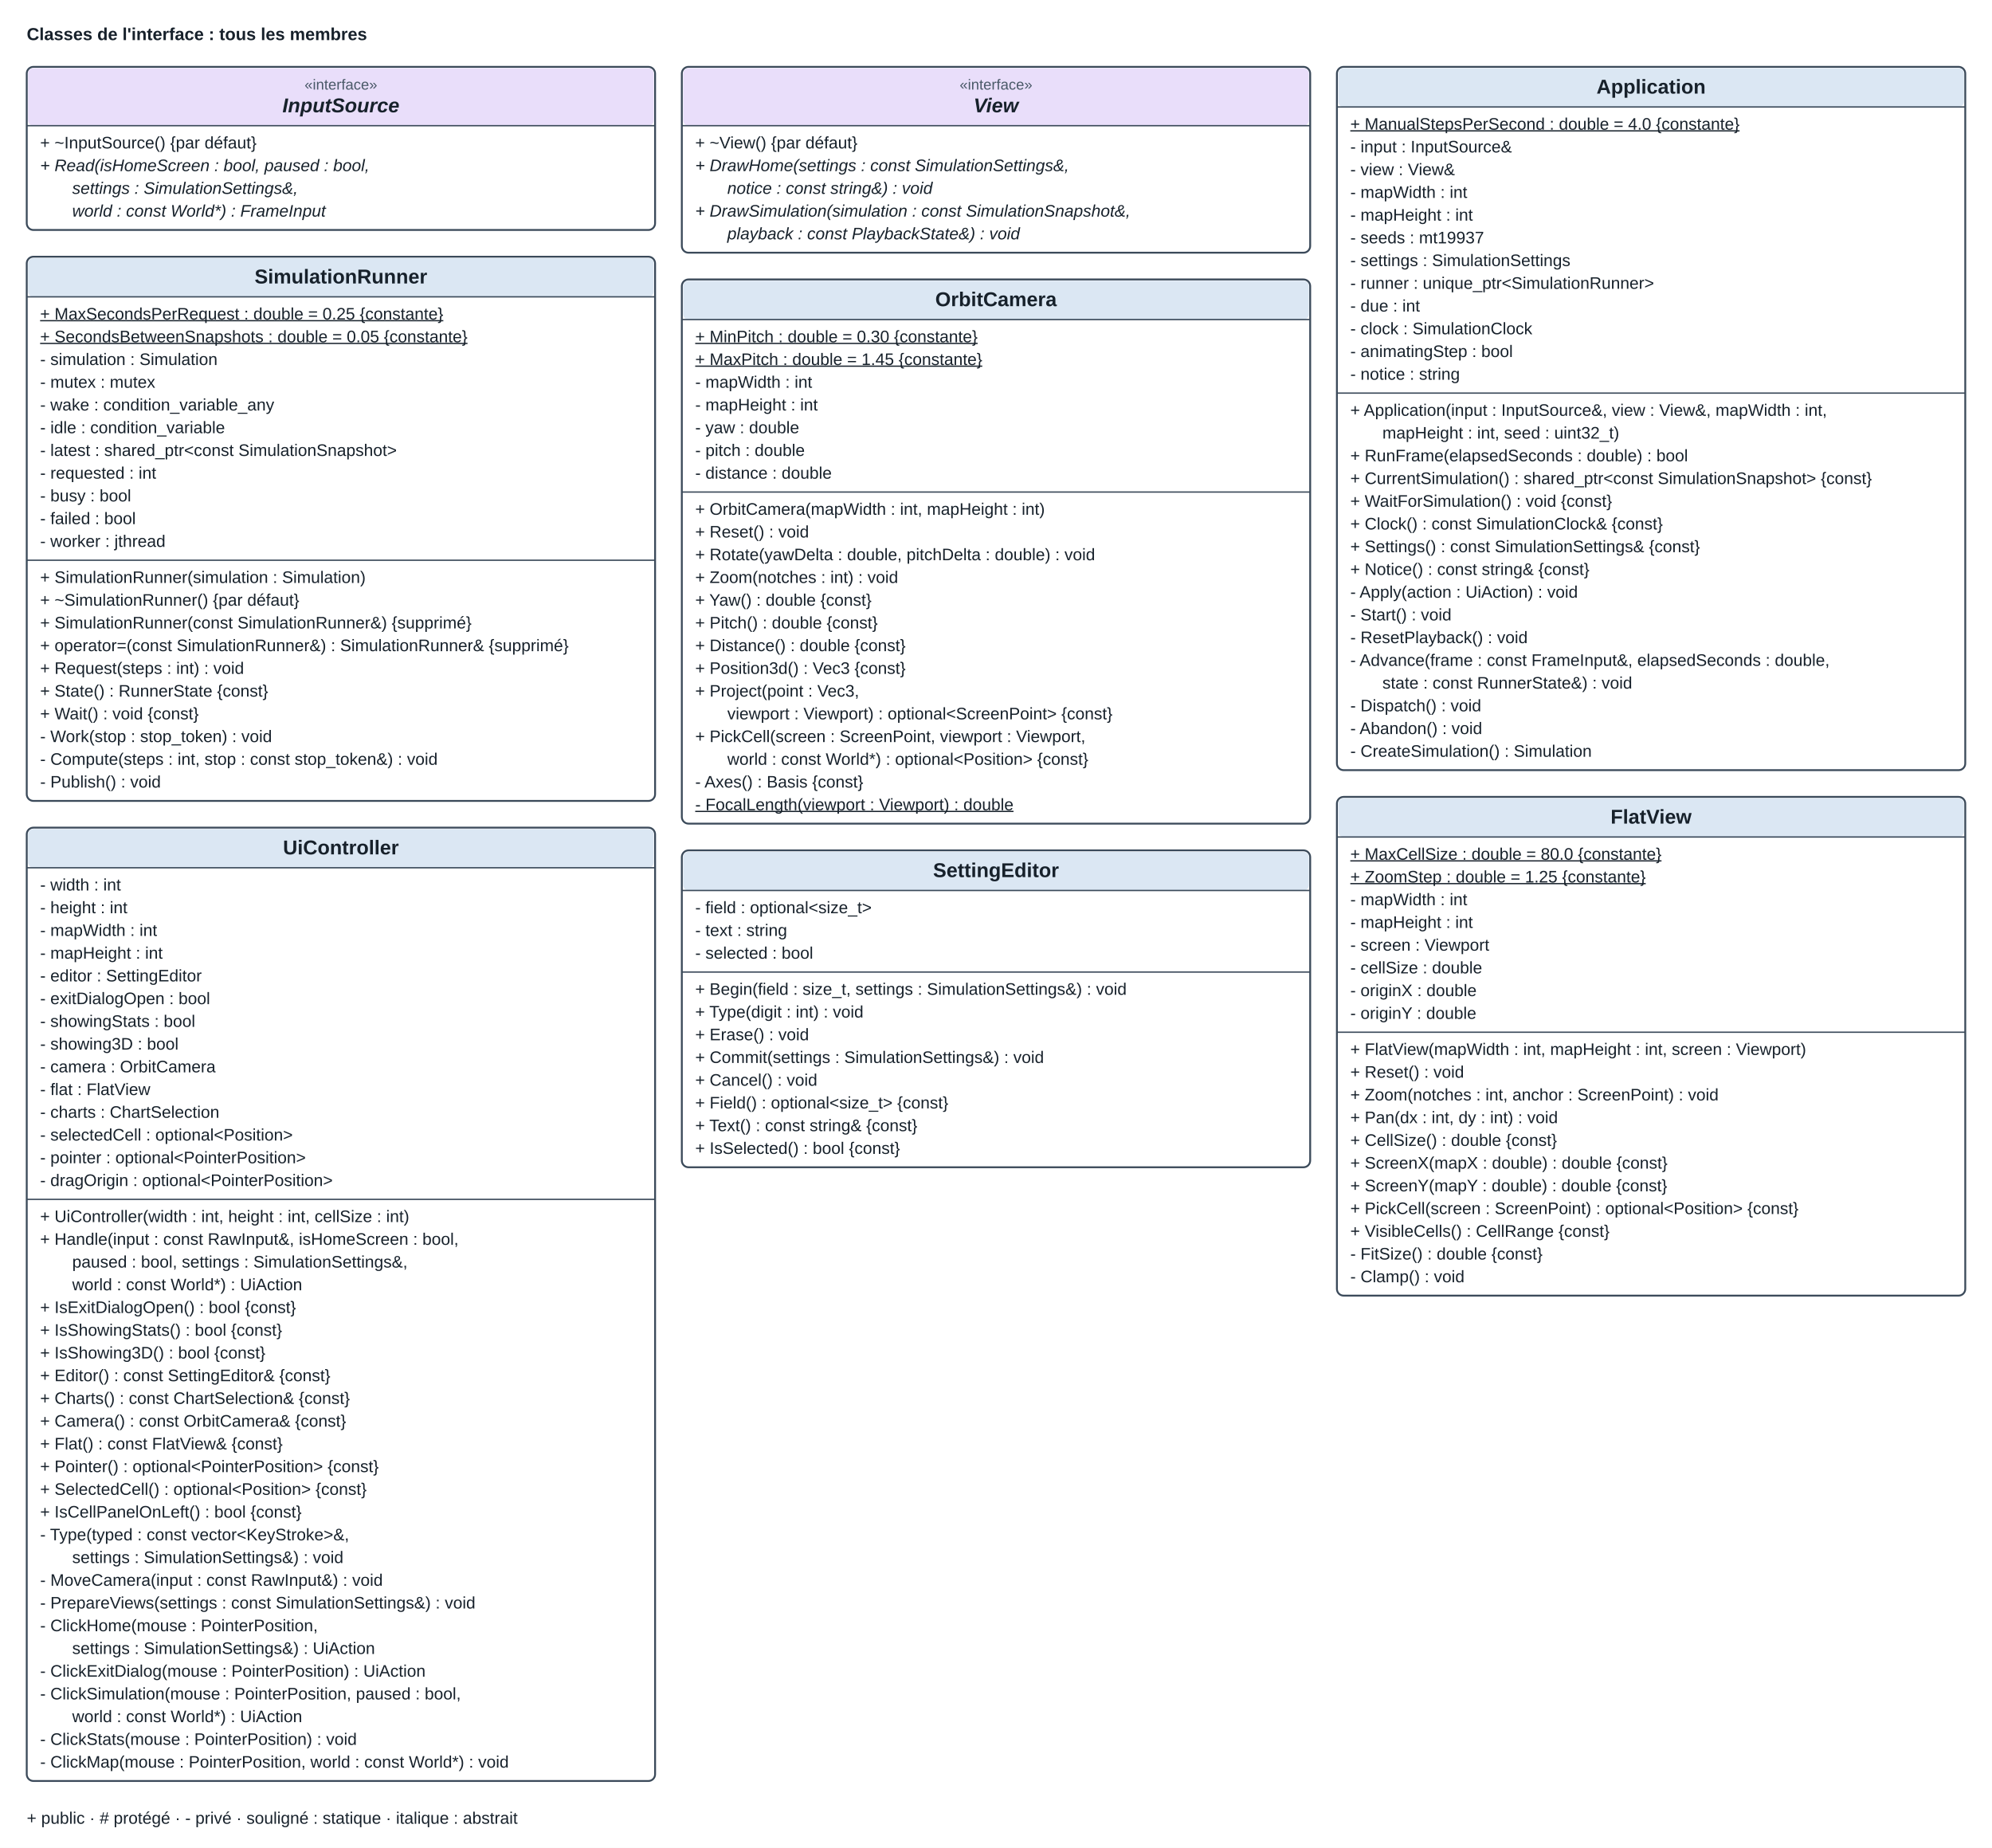
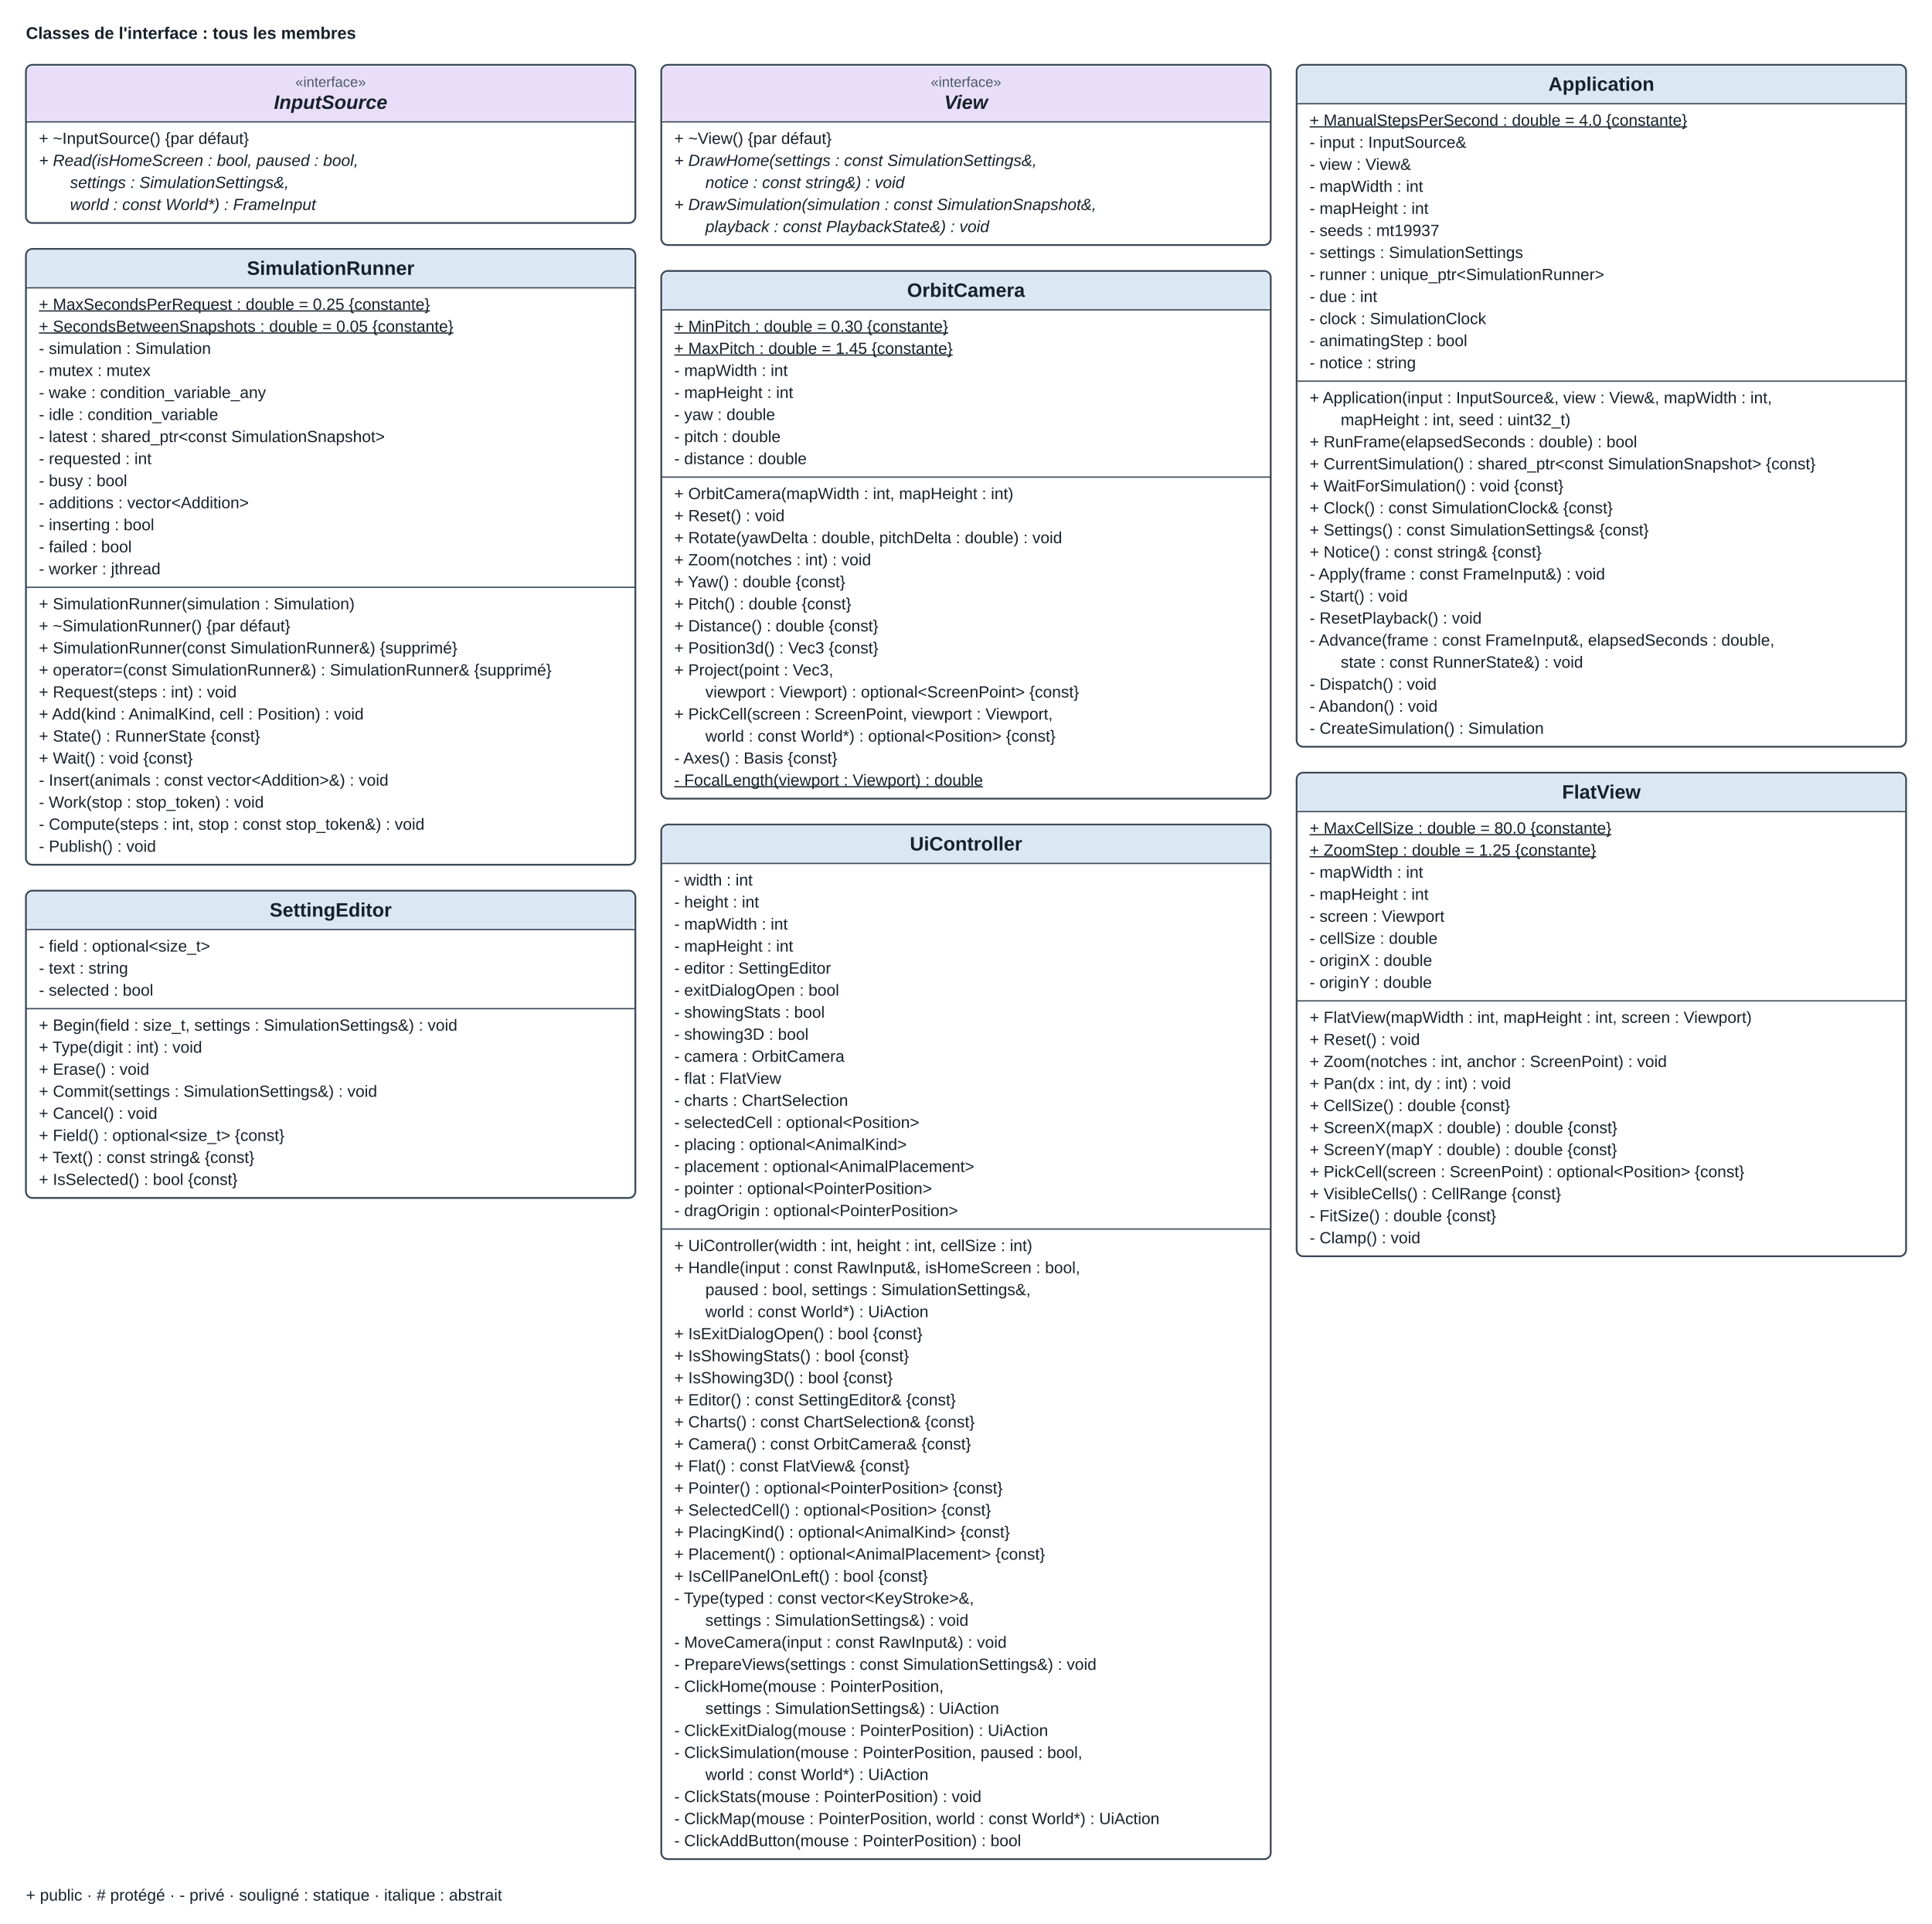
- <svg xmlns="http://www.w3.org/2000/svg" viewBox="0 0 1490 1382" role="img" aria-label="Classes de l'interface : tous les membres">
+ <svg xmlns="http://www.w3.org/2000/svg" viewBox="0 0 1490 1484" role="img" aria-label="Classes de l'interface : tous les membres">
  <style>
 text { font-family: "Segoe UI", Arial, sans-serif; fill: #17212b; }
 .name { font-size: 15px; font-weight: 700; text-anchor: middle; }
 .abstract { font-style: italic; }
 .stereo { font-size: 11px; text-anchor: middle; fill: #4a5968; }
 .member { font-size: 12.5px; }
 .label { font-size: 12px; font-style: italic; fill: #3b4a5a; }
 .band { font-size: 14px; font-weight: 700; }
 .legend { font-size: 12.5px; }
 .legendtitle { font-size: 13px; font-weight: 700; }
</style>
  <defs>
    <marker id="triangle" viewBox="0 0 14 14" refX="13" refY="7" markerWidth="14" markerHeight="14" markerUnits="userSpaceOnUse" orient="auto">
      <path d="M1 1 L13 7 L1 13 Z" fill="#ffffff" stroke="#3b4a5a" stroke-width="1.4" />
    </marker>
    <marker id="diamond" viewBox="0 0 18 12" refX="1" refY="6" markerWidth="18" markerHeight="12" markerUnits="userSpaceOnUse" orient="auto">
      <path d="M1 6 L9 1 L17 6 L9 11 Z" fill="#3b4a5a" />
    </marker>
    <marker id="arrow" viewBox="0 0 12 12" refX="11" refY="6" markerWidth="12" markerHeight="12" markerUnits="userSpaceOnUse" orient="auto">
      <path d="M1 1 L11 6 L1 11" fill="none" stroke="#3b4a5a" stroke-width="1.6" />
    </marker>
  </defs>
-   <rect width="1490" height="1382" fill="#ffffff" />
+   <rect width="1490" height="1484" fill="#ffffff" />
  <g class="box" data-width="470">
    <rect x="20" y="50" width="470" height="122" rx="5" fill="#ffffff" stroke="#3b4a5a" stroke-width="1.4" />
    <rect x="21" y="51" width="468" height="43" rx="4" fill="#e9defa" />
    <text x="255.0" y="67" class="stereo">«interface»</text>
    <text x="255.0" y="84" class="name abstract">InputSource</text>
    <line x1="20" y1="94" x2="490" y2="94" stroke="#3b4a5a" />
    <text x="30" y="111" class="member">+ ~InputSource() {par défaut}</text>
    <text x="30" y="128" class="member" font-style="italic">+ Read(isHomeScreen : bool, paused : bool,</text>
    <text x="54" y="145" class="member" font-style="italic">settings : SimulationSettings&amp;,</text>
    <text x="54" y="162" class="member" font-style="italic">world : const World*) : FrameInput</text>
  </g>
  <g class="box" data-width="470">
    <rect x="510" y="50" width="470" height="139" rx="5" fill="#ffffff" stroke="#3b4a5a" stroke-width="1.4" />
    <rect x="511" y="51" width="468" height="43" rx="4" fill="#e9defa" />
    <text x="745.0" y="67" class="stereo">«interface»</text>
    <text x="745.0" y="84" class="name abstract">View</text>
    <line x1="510" y1="94" x2="980" y2="94" stroke="#3b4a5a" />
    <text x="520" y="111" class="member">+ ~View() {par défaut}</text>
    <text x="520" y="128" class="member" font-style="italic">+ DrawHome(settings : const SimulationSettings&amp;,</text>
    <text x="544" y="145" class="member" font-style="italic">notice : const string&amp;) : void</text>
    <text x="520" y="162" class="member" font-style="italic">+ DrawSimulation(simulation : const SimulationSnapshot&amp;,</text>
    <text x="544" y="179" class="member" font-style="italic">playback : const PlaybackState&amp;) : void</text>
  </g>
  <g class="box" data-width="470">
    <rect x="1000" y="50" width="470" height="526" rx="5" fill="#ffffff" stroke="#3b4a5a" stroke-width="1.4" />
    <rect x="1001" y="51" width="468" height="29" rx="4" fill="#dbe7f3" />
    <text x="1235.0" y="70" class="name">Application</text>
    <line x1="1000" y1="80" x2="1470" y2="80" stroke="#3b4a5a" />
    <text x="1010" y="97" class="member" text-decoration="underline">+ ManualStepsPerSecond : double = 4.0 {constante}</text>
    <text x="1010" y="114" class="member">- input : InputSource&amp;</text>
    <text x="1010" y="131" class="member">- view : View&amp;</text>
    <text x="1010" y="148" class="member">- mapWidth : int</text>
    <text x="1010" y="165" class="member">- mapHeight : int</text>
    <text x="1010" y="182" class="member">- seeds : mt19937</text>
    <text x="1010" y="199" class="member">- settings : SimulationSettings</text>
    <text x="1010" y="216" class="member">- runner : unique_ptr&lt;SimulationRunner&gt;</text>
    <text x="1010" y="233" class="member">- due : int</text>
    <text x="1010" y="250" class="member">- clock : SimulationClock</text>
    <text x="1010" y="267" class="member">- animatingStep : bool</text>
    <text x="1010" y="284" class="member">- notice : string</text>
    <line x1="1000" y1="294" x2="1470" y2="294" stroke="#3b4a5a" />
    <text x="1010" y="311" class="member">+ Application(input : InputSource&amp;, view : View&amp;, mapWidth : int,</text>
    <text x="1034" y="328" class="member">mapHeight : int, seed : uint32_t)</text>
    <text x="1010" y="345" class="member">+ RunFrame(elapsedSeconds : double) : bool</text>
    <text x="1010" y="362" class="member">+ CurrentSimulation() : shared_ptr&lt;const SimulationSnapshot&gt; {const}</text>
    <text x="1010" y="379" class="member">+ WaitForSimulation() : void {const}</text>
    <text x="1010" y="396" class="member">+ Clock() : const SimulationClock&amp; {const}</text>
    <text x="1010" y="413" class="member">+ Settings() : const SimulationSettings&amp; {const}</text>
    <text x="1010" y="430" class="member">+ Notice() : const string&amp; {const}</text>
-     <text x="1010" y="447" class="member">- Apply(action : UiAction) : void</text>
+     <text x="1010" y="447" class="member">- Apply(frame : const FrameInput&amp;) : void</text>
    <text x="1010" y="464" class="member">- Start() : void</text>
    <text x="1010" y="481" class="member">- ResetPlayback() : void</text>
    <text x="1010" y="498" class="member">- Advance(frame : const FrameInput&amp;, elapsedSeconds : double,</text>
    <text x="1034" y="515" class="member">state : const RunnerState&amp;) : void</text>
    <text x="1010" y="532" class="member">- Dispatch() : void</text>
    <text x="1010" y="549" class="member">- Abandon() : void</text>
    <text x="1010" y="566" class="member">- CreateSimulation() : Simulation</text>
  </g>
  <g class="box" data-width="470">
-     <rect x="20" y="192" width="470" height="407" rx="5" fill="#ffffff" stroke="#3b4a5a" stroke-width="1.4" />
+     <rect x="20" y="192" width="470" height="475" rx="5" fill="#ffffff" stroke="#3b4a5a" stroke-width="1.4" />
    <rect x="21" y="193" width="468" height="29" rx="4" fill="#dbe7f3" />
    <text x="255.0" y="212" class="name">SimulationRunner</text>
    <line x1="20" y1="222" x2="490" y2="222" stroke="#3b4a5a" />
    <text x="30" y="239" class="member" text-decoration="underline">+ MaxSecondsPerRequest : double = 0.25 {constante}</text>
    <text x="30" y="256" class="member" text-decoration="underline">+ SecondsBetweenSnapshots : double = 0.05 {constante}</text>
    <text x="30" y="273" class="member">- simulation : Simulation</text>
    <text x="30" y="290" class="member">- mutex : mutex</text>
    <text x="30" y="307" class="member">- wake : condition_variable_any</text>
    <text x="30" y="324" class="member">- idle : condition_variable</text>
    <text x="30" y="341" class="member">- latest : shared_ptr&lt;const SimulationSnapshot&gt;</text>
    <text x="30" y="358" class="member">- requested : int</text>
    <text x="30" y="375" class="member">- busy : bool</text>
-     <text x="30" y="392" class="member">- failed : bool</text>
-     <text x="30" y="409" class="member">- worker : jthread</text>
-     <line x1="20" y1="419" x2="490" y2="419" stroke="#3b4a5a" />
-     <text x="30" y="436" class="member">+ SimulationRunner(simulation : Simulation)</text>
-     <text x="30" y="453" class="member">+ ~SimulationRunner() {par défaut}</text>
-     <text x="30" y="470" class="member">+ SimulationRunner(const SimulationRunner&amp;) {supprimé}</text>
-     <text x="30" y="487" class="member">+ operator=(const SimulationRunner&amp;) : SimulationRunner&amp; {supprimé}</text>
-     <text x="30" y="504" class="member">+ Request(steps : int) : void</text>
-     <text x="30" y="521" class="member">+ State() : RunnerState {const}</text>
-     <text x="30" y="538" class="member">+ Wait() : void {const}</text>
-     <text x="30" y="555" class="member">- Work(stop : stop_token) : void</text>
-     <text x="30" y="572" class="member">- Compute(steps : int, stop : const stop_token&amp;) : void</text>
-     <text x="30" y="589" class="member">- Publish() : void</text>
+     <text x="30" y="392" class="member">- additions : vector&lt;Addition&gt;</text>
+     <text x="30" y="409" class="member">- inserting : bool</text>
+     <text x="30" y="426" class="member">- failed : bool</text>
+     <text x="30" y="443" class="member">- worker : jthread</text>
+     <line x1="20" y1="453" x2="490" y2="453" stroke="#3b4a5a" />
+     <text x="30" y="470" class="member">+ SimulationRunner(simulation : Simulation)</text>
+     <text x="30" y="487" class="member">+ ~SimulationRunner() {par défaut}</text>
+     <text x="30" y="504" class="member">+ SimulationRunner(const SimulationRunner&amp;) {supprimé}</text>
+     <text x="30" y="521" class="member">+ operator=(const SimulationRunner&amp;) : SimulationRunner&amp; {supprimé}</text>
+     <text x="30" y="538" class="member">+ Request(steps : int) : void</text>
+     <text x="30" y="555" class="member">+ Add(kind : AnimalKind, cell : Position) : void</text>
+     <text x="30" y="572" class="member">+ State() : RunnerState {const}</text>
+     <text x="30" y="589" class="member">+ Wait() : void {const}</text>
+     <text x="30" y="606" class="member">- Insert(animals : const vector&lt;Addition&gt;&amp;) : void</text>
+     <text x="30" y="623" class="member">- Work(stop : stop_token) : void</text>
+     <text x="30" y="640" class="member">- Compute(steps : int, stop : const stop_token&amp;) : void</text>
+     <text x="30" y="657" class="member">- Publish() : void</text>
  </g>
  <g class="box" data-width="470">
    <rect x="510" y="209" width="470" height="407" rx="5" fill="#ffffff" stroke="#3b4a5a" stroke-width="1.4" />
    <rect x="511" y="210" width="468" height="29" rx="4" fill="#dbe7f3" />
    <text x="745.0" y="229" class="name">OrbitCamera</text>
    <line x1="510" y1="239" x2="980" y2="239" stroke="#3b4a5a" />
    <text x="520" y="256" class="member" text-decoration="underline">+ MinPitch : double = 0.30 {constante}</text>
    <text x="520" y="273" class="member" text-decoration="underline">+ MaxPitch : double = 1.45 {constante}</text>
    <text x="520" y="290" class="member">- mapWidth : int</text>
    <text x="520" y="307" class="member">- mapHeight : int</text>
    <text x="520" y="324" class="member">- yaw : double</text>
    <text x="520" y="341" class="member">- pitch : double</text>
    <text x="520" y="358" class="member">- distance : double</text>
    <line x1="510" y1="368" x2="980" y2="368" stroke="#3b4a5a" />
    <text x="520" y="385" class="member">+ OrbitCamera(mapWidth : int, mapHeight : int)</text>
    <text x="520" y="402" class="member">+ Reset() : void</text>
    <text x="520" y="419" class="member">+ Rotate(yawDelta : double, pitchDelta : double) : void</text>
    <text x="520" y="436" class="member">+ Zoom(notches : int) : void</text>
    <text x="520" y="453" class="member">+ Yaw() : double {const}</text>
    <text x="520" y="470" class="member">+ Pitch() : double {const}</text>
    <text x="520" y="487" class="member">+ Distance() : double {const}</text>
    <text x="520" y="504" class="member">+ Position3d() : Vec3 {const}</text>
    <text x="520" y="521" class="member">+ Project(point : Vec3,</text>
    <text x="544" y="538" class="member">viewport : Viewport) : optional&lt;ScreenPoint&gt; {const}</text>
    <text x="520" y="555" class="member">+ PickCell(screen : ScreenPoint, viewport : Viewport,</text>
    <text x="544" y="572" class="member">world : const World*) : optional&lt;Position&gt; {const}</text>
    <text x="520" y="589" class="member">- Axes() : Basis {const}</text>
    <text x="520" y="606" class="member" text-decoration="underline">- FocalLength(viewport : Viewport) : double</text>
  </g>
  <g class="box" data-width="470">
    <rect x="1000" y="596" width="470" height="373" rx="5" fill="#ffffff" stroke="#3b4a5a" stroke-width="1.4" />
    <rect x="1001" y="597" width="468" height="29" rx="4" fill="#dbe7f3" />
    <text x="1235.0" y="616" class="name">FlatView</text>
    <line x1="1000" y1="626" x2="1470" y2="626" stroke="#3b4a5a" />
    <text x="1010" y="643" class="member" text-decoration="underline">+ MaxCellSize : double = 80.0 {constante}</text>
    <text x="1010" y="660" class="member" text-decoration="underline">+ ZoomStep : double = 1.25 {constante}</text>
    <text x="1010" y="677" class="member">- mapWidth : int</text>
    <text x="1010" y="694" class="member">- mapHeight : int</text>
    <text x="1010" y="711" class="member">- screen : Viewport</text>
    <text x="1010" y="728" class="member">- cellSize : double</text>
    <text x="1010" y="745" class="member">- originX : double</text>
    <text x="1010" y="762" class="member">- originY : double</text>
    <line x1="1000" y1="772" x2="1470" y2="772" stroke="#3b4a5a" />
    <text x="1010" y="789" class="member">+ FlatView(mapWidth : int, mapHeight : int, screen : Viewport)</text>
    <text x="1010" y="806" class="member">+ Reset() : void</text>
    <text x="1010" y="823" class="member">+ Zoom(notches : int, anchor : ScreenPoint) : void</text>
    <text x="1010" y="840" class="member">+ Pan(dx : int, dy : int) : void</text>
    <text x="1010" y="857" class="member">+ CellSize() : double {const}</text>
    <text x="1010" y="874" class="member">+ ScreenX(mapX : double) : double {const}</text>
    <text x="1010" y="891" class="member">+ ScreenY(mapY : double) : double {const}</text>
    <text x="1010" y="908" class="member">+ PickCell(screen : ScreenPoint) : optional&lt;Position&gt; {const}</text>
    <text x="1010" y="925" class="member">+ VisibleCells() : CellRange {const}</text>
    <text x="1010" y="942" class="member">- FitSize() : double {const}</text>
    <text x="1010" y="959" class="member">- Clamp() : void</text>
  </g>
  <g class="box" data-width="470">
-     <rect x="20" y="619" width="470" height="713" rx="5" fill="#ffffff" stroke="#3b4a5a" stroke-width="1.4" />
-     <rect x="21" y="620" width="468" height="29" rx="4" fill="#dbe7f3" />
-     <text x="255.0" y="639" class="name">UiController</text>
-     <line x1="20" y1="649" x2="490" y2="649" stroke="#3b4a5a" />
-     <text x="30" y="666" class="member">- width : int</text>
-     <text x="30" y="683" class="member">- height : int</text>
-     <text x="30" y="700" class="member">- mapWidth : int</text>
-     <text x="30" y="717" class="member">- mapHeight : int</text>
-     <text x="30" y="734" class="member">- editor : SettingEditor</text>
-     <text x="30" y="751" class="member">- exitDialogOpen : bool</text>
-     <text x="30" y="768" class="member">- showingStats : bool</text>
-     <text x="30" y="785" class="member">- showing3D : bool</text>
-     <text x="30" y="802" class="member">- camera : OrbitCamera</text>
-     <text x="30" y="819" class="member">- flat : FlatView</text>
-     <text x="30" y="836" class="member">- charts : ChartSelection</text>
-     <text x="30" y="853" class="member">- selectedCell : optional&lt;Position&gt;</text>
-     <text x="30" y="870" class="member">- pointer : optional&lt;PointerPosition&gt;</text>
-     <text x="30" y="887" class="member">- dragOrigin : optional&lt;PointerPosition&gt;</text>
-     <line x1="20" y1="897" x2="490" y2="897" stroke="#3b4a5a" />
-     <text x="30" y="914" class="member">+ UiController(width : int, height : int, cellSize : int)</text>
-     <text x="30" y="931" class="member">+ Handle(input : const RawInput&amp;, isHomeScreen : bool,</text>
-     <text x="54" y="948" class="member">paused : bool, settings : SimulationSettings&amp;,</text>
-     <text x="54" y="965" class="member">world : const World*) : UiAction</text>
-     <text x="30" y="982" class="member">+ IsExitDialogOpen() : bool {const}</text>
-     <text x="30" y="999" class="member">+ IsShowingStats() : bool {const}</text>
-     <text x="30" y="1016" class="member">+ IsShowing3D() : bool {const}</text>
-     <text x="30" y="1033" class="member">+ Editor() : const SettingEditor&amp; {const}</text>
-     <text x="30" y="1050" class="member">+ Charts() : const ChartSelection&amp; {const}</text>
-     <text x="30" y="1067" class="member">+ Camera() : const OrbitCamera&amp; {const}</text>
-     <text x="30" y="1084" class="member">+ Flat() : const FlatView&amp; {const}</text>
-     <text x="30" y="1101" class="member">+ Pointer() : optional&lt;PointerPosition&gt; {const}</text>
-     <text x="30" y="1118" class="member">+ SelectedCell() : optional&lt;Position&gt; {const}</text>
-     <text x="30" y="1135" class="member">+ IsCellPanelOnLeft() : bool {const}</text>
-     <text x="30" y="1152" class="member">- Type(typed : const vector&lt;KeyStroke&gt;&amp;,</text>
-     <text x="54" y="1169" class="member">settings : SimulationSettings&amp;) : void</text>
-     <text x="30" y="1186" class="member">- MoveCamera(input : const RawInput&amp;) : void</text>
-     <text x="30" y="1203" class="member">- PrepareViews(settings : const SimulationSettings&amp;) : void</text>
-     <text x="30" y="1220" class="member">- ClickHome(mouse : PointerPosition,</text>
-     <text x="54" y="1237" class="member">settings : SimulationSettings&amp;) : UiAction</text>
-     <text x="30" y="1254" class="member">- ClickExitDialog(mouse : PointerPosition) : UiAction</text>
-     <text x="30" y="1271" class="member">- ClickSimulation(mouse : PointerPosition, paused : bool,</text>
-     <text x="54" y="1288" class="member">world : const World*) : UiAction</text>
-     <text x="30" y="1305" class="member">- ClickStats(mouse : PointerPosition) : void</text>
-     <text x="30" y="1322" class="member">- ClickMap(mouse : PointerPosition, world : const World*) : void</text>
-   </g>
-   <g class="box" data-width="470">
-     <rect x="510" y="636" width="470" height="237" rx="5" fill="#ffffff" stroke="#3b4a5a" stroke-width="1.4" />
+     <rect x="510" y="636" width="470" height="798" rx="5" fill="#ffffff" stroke="#3b4a5a" stroke-width="1.4" />
    <rect x="511" y="637" width="468" height="29" rx="4" fill="#dbe7f3" />
-     <text x="745.0" y="656" class="name">SettingEditor</text>
+     <text x="745.0" y="656" class="name">UiController</text>
    <line x1="510" y1="666" x2="980" y2="666" stroke="#3b4a5a" />
-     <text x="520" y="683" class="member">- field : optional&lt;size_t&gt;</text>
-     <text x="520" y="700" class="member">- text : string</text>
-     <text x="520" y="717" class="member">- selected : bool</text>
-     <line x1="510" y1="727" x2="980" y2="727" stroke="#3b4a5a" />
-     <text x="520" y="744" class="member">+ Begin(field : size_t, settings : SimulationSettings&amp;) : void</text>
-     <text x="520" y="761" class="member">+ Type(digit : int) : void</text>
-     <text x="520" y="778" class="member">+ Erase() : void</text>
-     <text x="520" y="795" class="member">+ Commit(settings : SimulationSettings&amp;) : void</text>
-     <text x="520" y="812" class="member">+ Cancel() : void</text>
-     <text x="520" y="829" class="member">+ Field() : optional&lt;size_t&gt; {const}</text>
-     <text x="520" y="846" class="member">+ Text() : const string&amp; {const}</text>
-     <text x="520" y="863" class="member">+ IsSelected() : bool {const}</text>
+     <text x="520" y="683" class="member">- width : int</text>
+     <text x="520" y="700" class="member">- height : int</text>
+     <text x="520" y="717" class="member">- mapWidth : int</text>
+     <text x="520" y="734" class="member">- mapHeight : int</text>
+     <text x="520" y="751" class="member">- editor : SettingEditor</text>
+     <text x="520" y="768" class="member">- exitDialogOpen : bool</text>
+     <text x="520" y="785" class="member">- showingStats : bool</text>
+     <text x="520" y="802" class="member">- showing3D : bool</text>
+     <text x="520" y="819" class="member">- camera : OrbitCamera</text>
+     <text x="520" y="836" class="member">- flat : FlatView</text>
+     <text x="520" y="853" class="member">- charts : ChartSelection</text>
+     <text x="520" y="870" class="member">- selectedCell : optional&lt;Position&gt;</text>
+     <text x="520" y="887" class="member">- placing : optional&lt;AnimalKind&gt;</text>
+     <text x="520" y="904" class="member">- placement : optional&lt;AnimalPlacement&gt;</text>
+     <text x="520" y="921" class="member">- pointer : optional&lt;PointerPosition&gt;</text>
+     <text x="520" y="938" class="member">- dragOrigin : optional&lt;PointerPosition&gt;</text>
+     <line x1="510" y1="948" x2="980" y2="948" stroke="#3b4a5a" />
+     <text x="520" y="965" class="member">+ UiController(width : int, height : int, cellSize : int)</text>
+     <text x="520" y="982" class="member">+ Handle(input : const RawInput&amp;, isHomeScreen : bool,</text>
+     <text x="544" y="999" class="member">paused : bool, settings : SimulationSettings&amp;,</text>
+     <text x="544" y="1016" class="member">world : const World*) : UiAction</text>
+     <text x="520" y="1033" class="member">+ IsExitDialogOpen() : bool {const}</text>
+     <text x="520" y="1050" class="member">+ IsShowingStats() : bool {const}</text>
+     <text x="520" y="1067" class="member">+ IsShowing3D() : bool {const}</text>
+     <text x="520" y="1084" class="member">+ Editor() : const SettingEditor&amp; {const}</text>
+     <text x="520" y="1101" class="member">+ Charts() : const ChartSelection&amp; {const}</text>
+     <text x="520" y="1118" class="member">+ Camera() : const OrbitCamera&amp; {const}</text>
+     <text x="520" y="1135" class="member">+ Flat() : const FlatView&amp; {const}</text>
+     <text x="520" y="1152" class="member">+ Pointer() : optional&lt;PointerPosition&gt; {const}</text>
+     <text x="520" y="1169" class="member">+ SelectedCell() : optional&lt;Position&gt; {const}</text>
+     <text x="520" y="1186" class="member">+ PlacingKind() : optional&lt;AnimalKind&gt; {const}</text>
+     <text x="520" y="1203" class="member">+ Placement() : optional&lt;AnimalPlacement&gt; {const}</text>
+     <text x="520" y="1220" class="member">+ IsCellPanelOnLeft() : bool {const}</text>
+     <text x="520" y="1237" class="member">- Type(typed : const vector&lt;KeyStroke&gt;&amp;,</text>
+     <text x="544" y="1254" class="member">settings : SimulationSettings&amp;) : void</text>
+     <text x="520" y="1271" class="member">- MoveCamera(input : const RawInput&amp;) : void</text>
+     <text x="520" y="1288" class="member">- PrepareViews(settings : const SimulationSettings&amp;) : void</text>
+     <text x="520" y="1305" class="member">- ClickHome(mouse : PointerPosition,</text>
+     <text x="544" y="1322" class="member">settings : SimulationSettings&amp;) : UiAction</text>
+     <text x="520" y="1339" class="member">- ClickExitDialog(mouse : PointerPosition) : UiAction</text>
+     <text x="520" y="1356" class="member">- ClickSimulation(mouse : PointerPosition, paused : bool,</text>
+     <text x="544" y="1373" class="member">world : const World*) : UiAction</text>
+     <text x="520" y="1390" class="member">- ClickStats(mouse : PointerPosition) : void</text>
+     <text x="520" y="1407" class="member">- ClickMap(mouse : PointerPosition, world : const World*) : UiAction</text>
+     <text x="520" y="1424" class="member">- ClickAddButton(mouse : PointerPosition) : bool</text>
+   </g>
+   <g class="box" data-width="470">
+     <rect x="20" y="687" width="470" height="237" rx="5" fill="#ffffff" stroke="#3b4a5a" stroke-width="1.4" />
+     <rect x="21" y="688" width="468" height="29" rx="4" fill="#dbe7f3" />
+     <text x="255.0" y="707" class="name">SettingEditor</text>
+     <line x1="20" y1="717" x2="490" y2="717" stroke="#3b4a5a" />
+     <text x="30" y="734" class="member">- field : optional&lt;size_t&gt;</text>
+     <text x="30" y="751" class="member">- text : string</text>
+     <text x="30" y="768" class="member">- selected : bool</text>
+     <line x1="20" y1="778" x2="490" y2="778" stroke="#3b4a5a" />
+     <text x="30" y="795" class="member">+ Begin(field : size_t, settings : SimulationSettings&amp;) : void</text>
+     <text x="30" y="812" class="member">+ Type(digit : int) : void</text>
+     <text x="30" y="829" class="member">+ Erase() : void</text>
+     <text x="30" y="846" class="member">+ Commit(settings : SimulationSettings&amp;) : void</text>
+     <text x="30" y="863" class="member">+ Cancel() : void</text>
+     <text x="30" y="880" class="member">+ Field() : optional&lt;size_t&gt; {const}</text>
+     <text x="30" y="897" class="member">+ Text() : const string&amp; {const}</text>
+     <text x="30" y="914" class="member">+ IsSelected() : bool {const}</text>
  </g>
  <text x="20" y="30" class="legendtitle">Classes de l'interface : tous les membres</text>
-   <text x="20" y="1364" class="legend">+ public  ·  # protégé  ·  - privé  ·  souligné : statique  ·  italique : abstrait</text>
+   <text x="20" y="1466" class="legend">+ public  ·  # protégé  ·  - privé  ·  souligné : statique  ·  italique : abstrait</text>
</svg>
